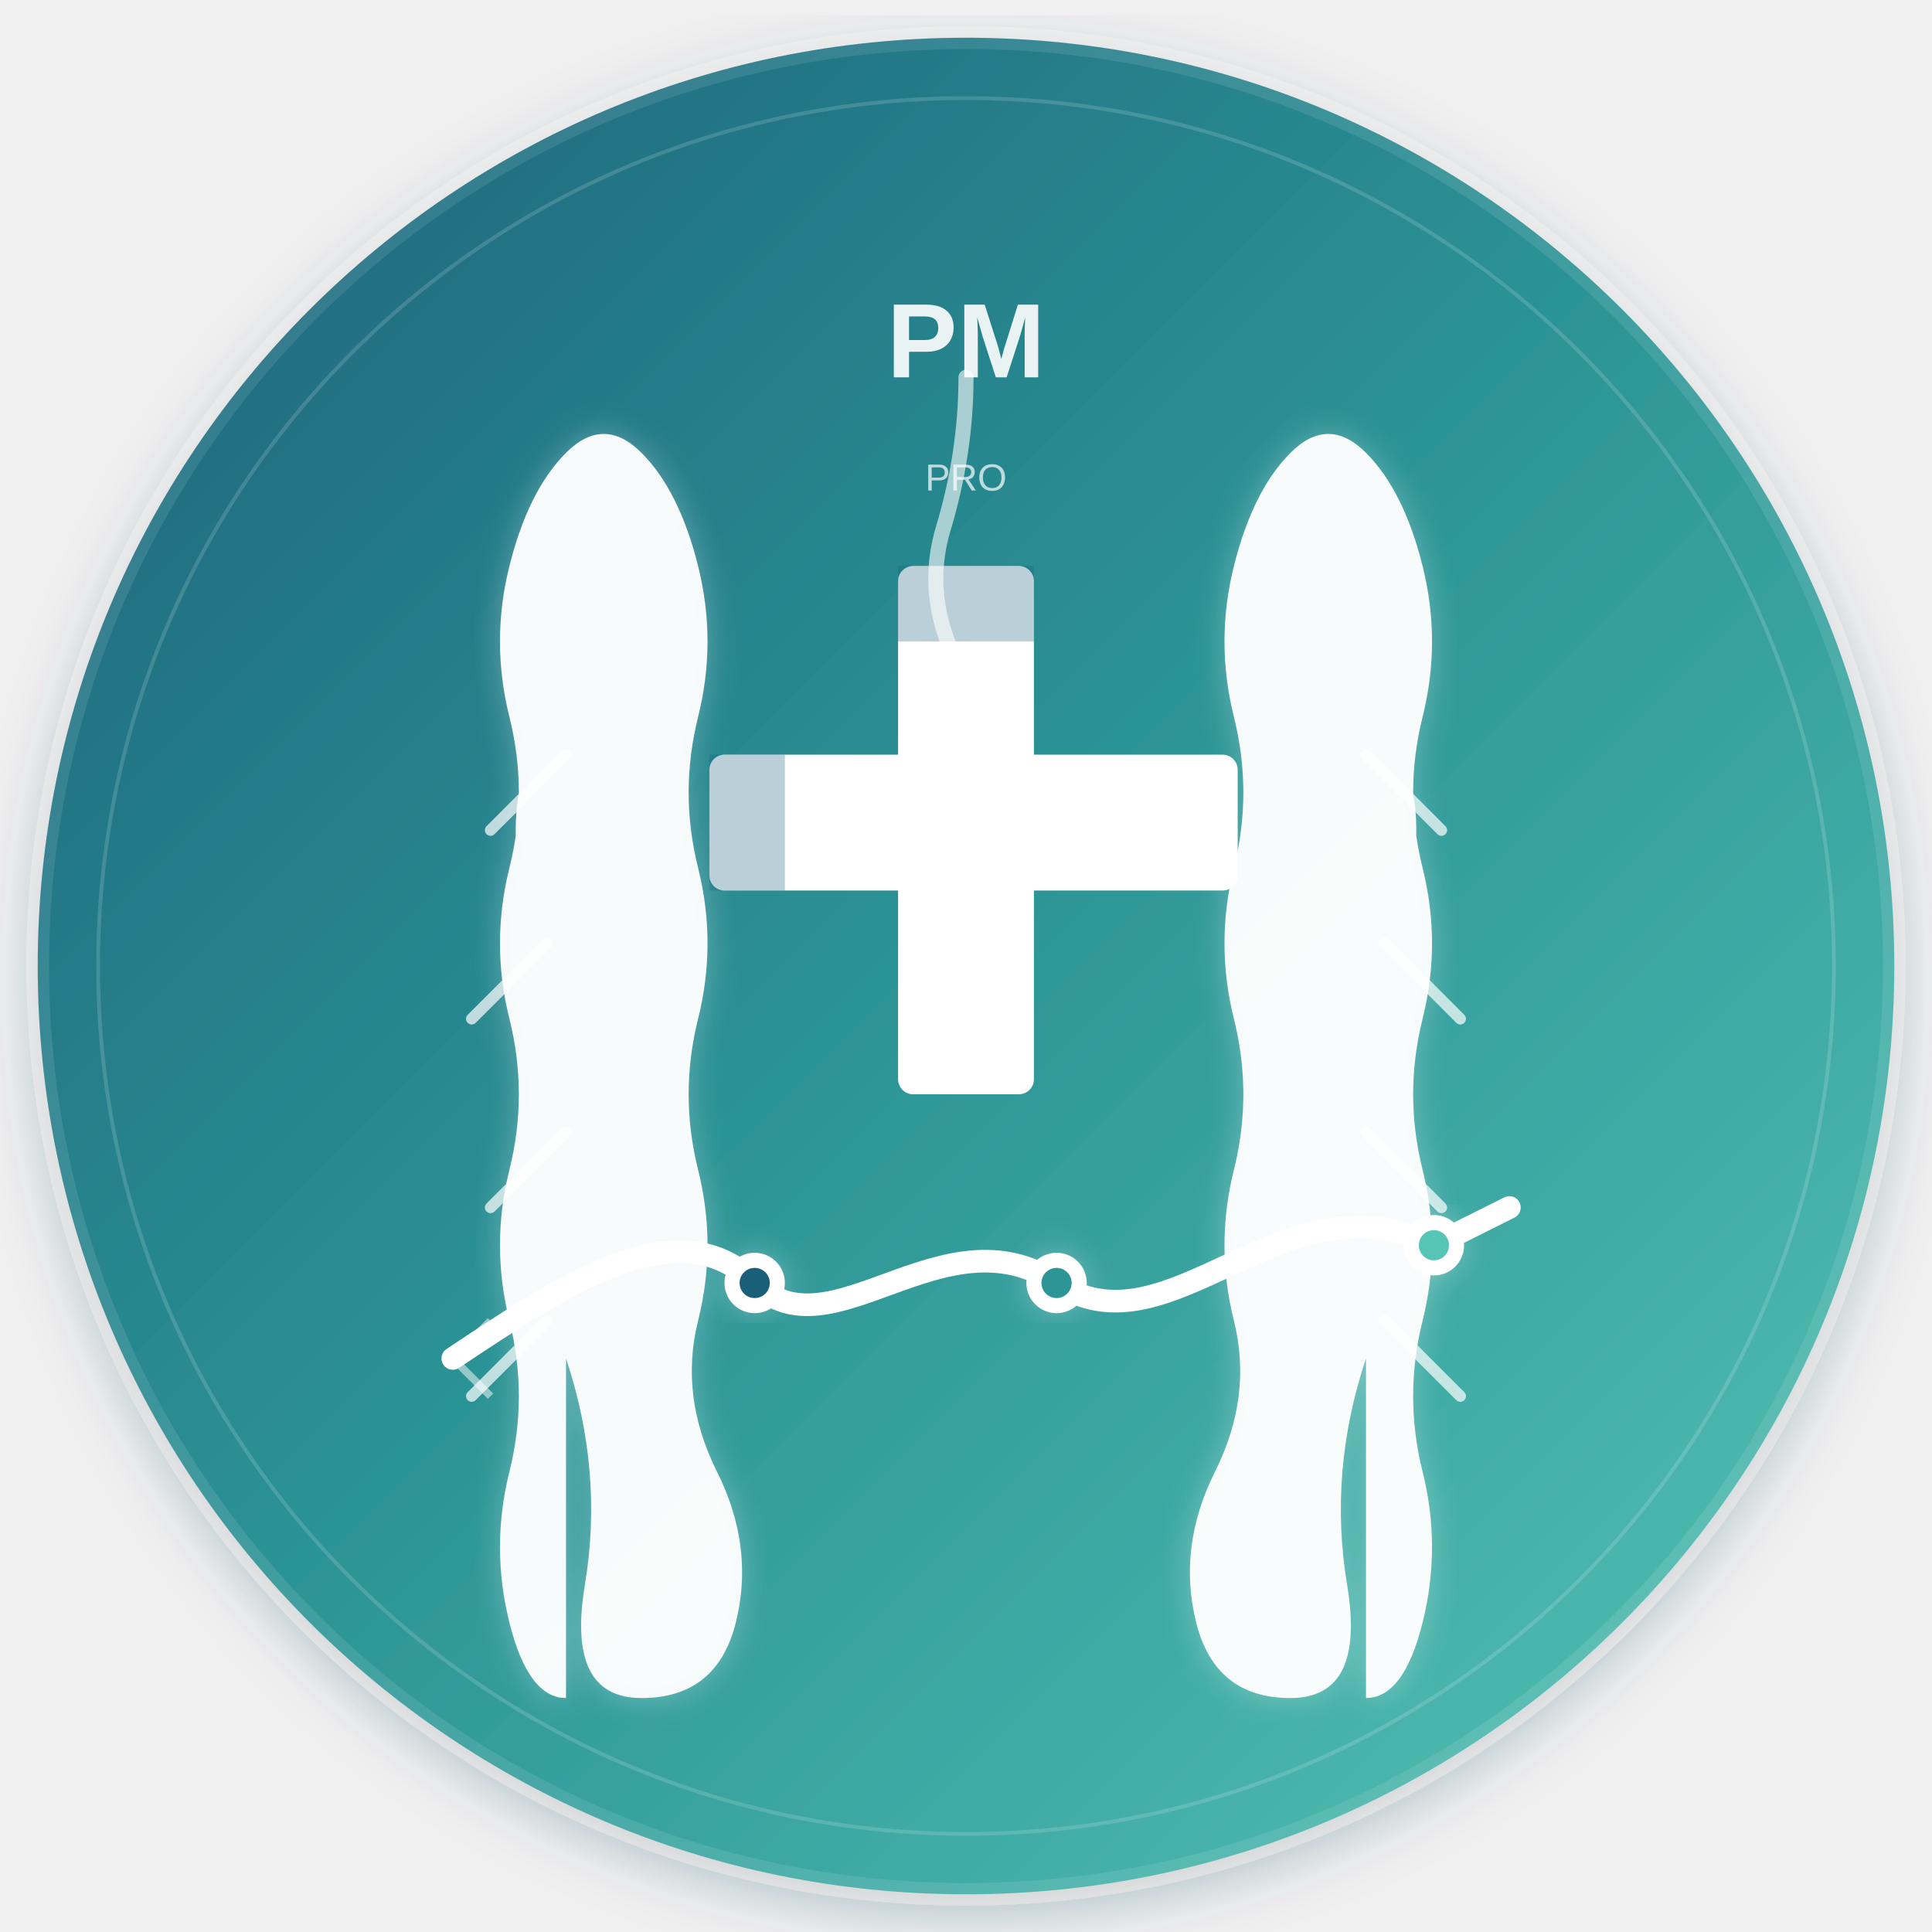
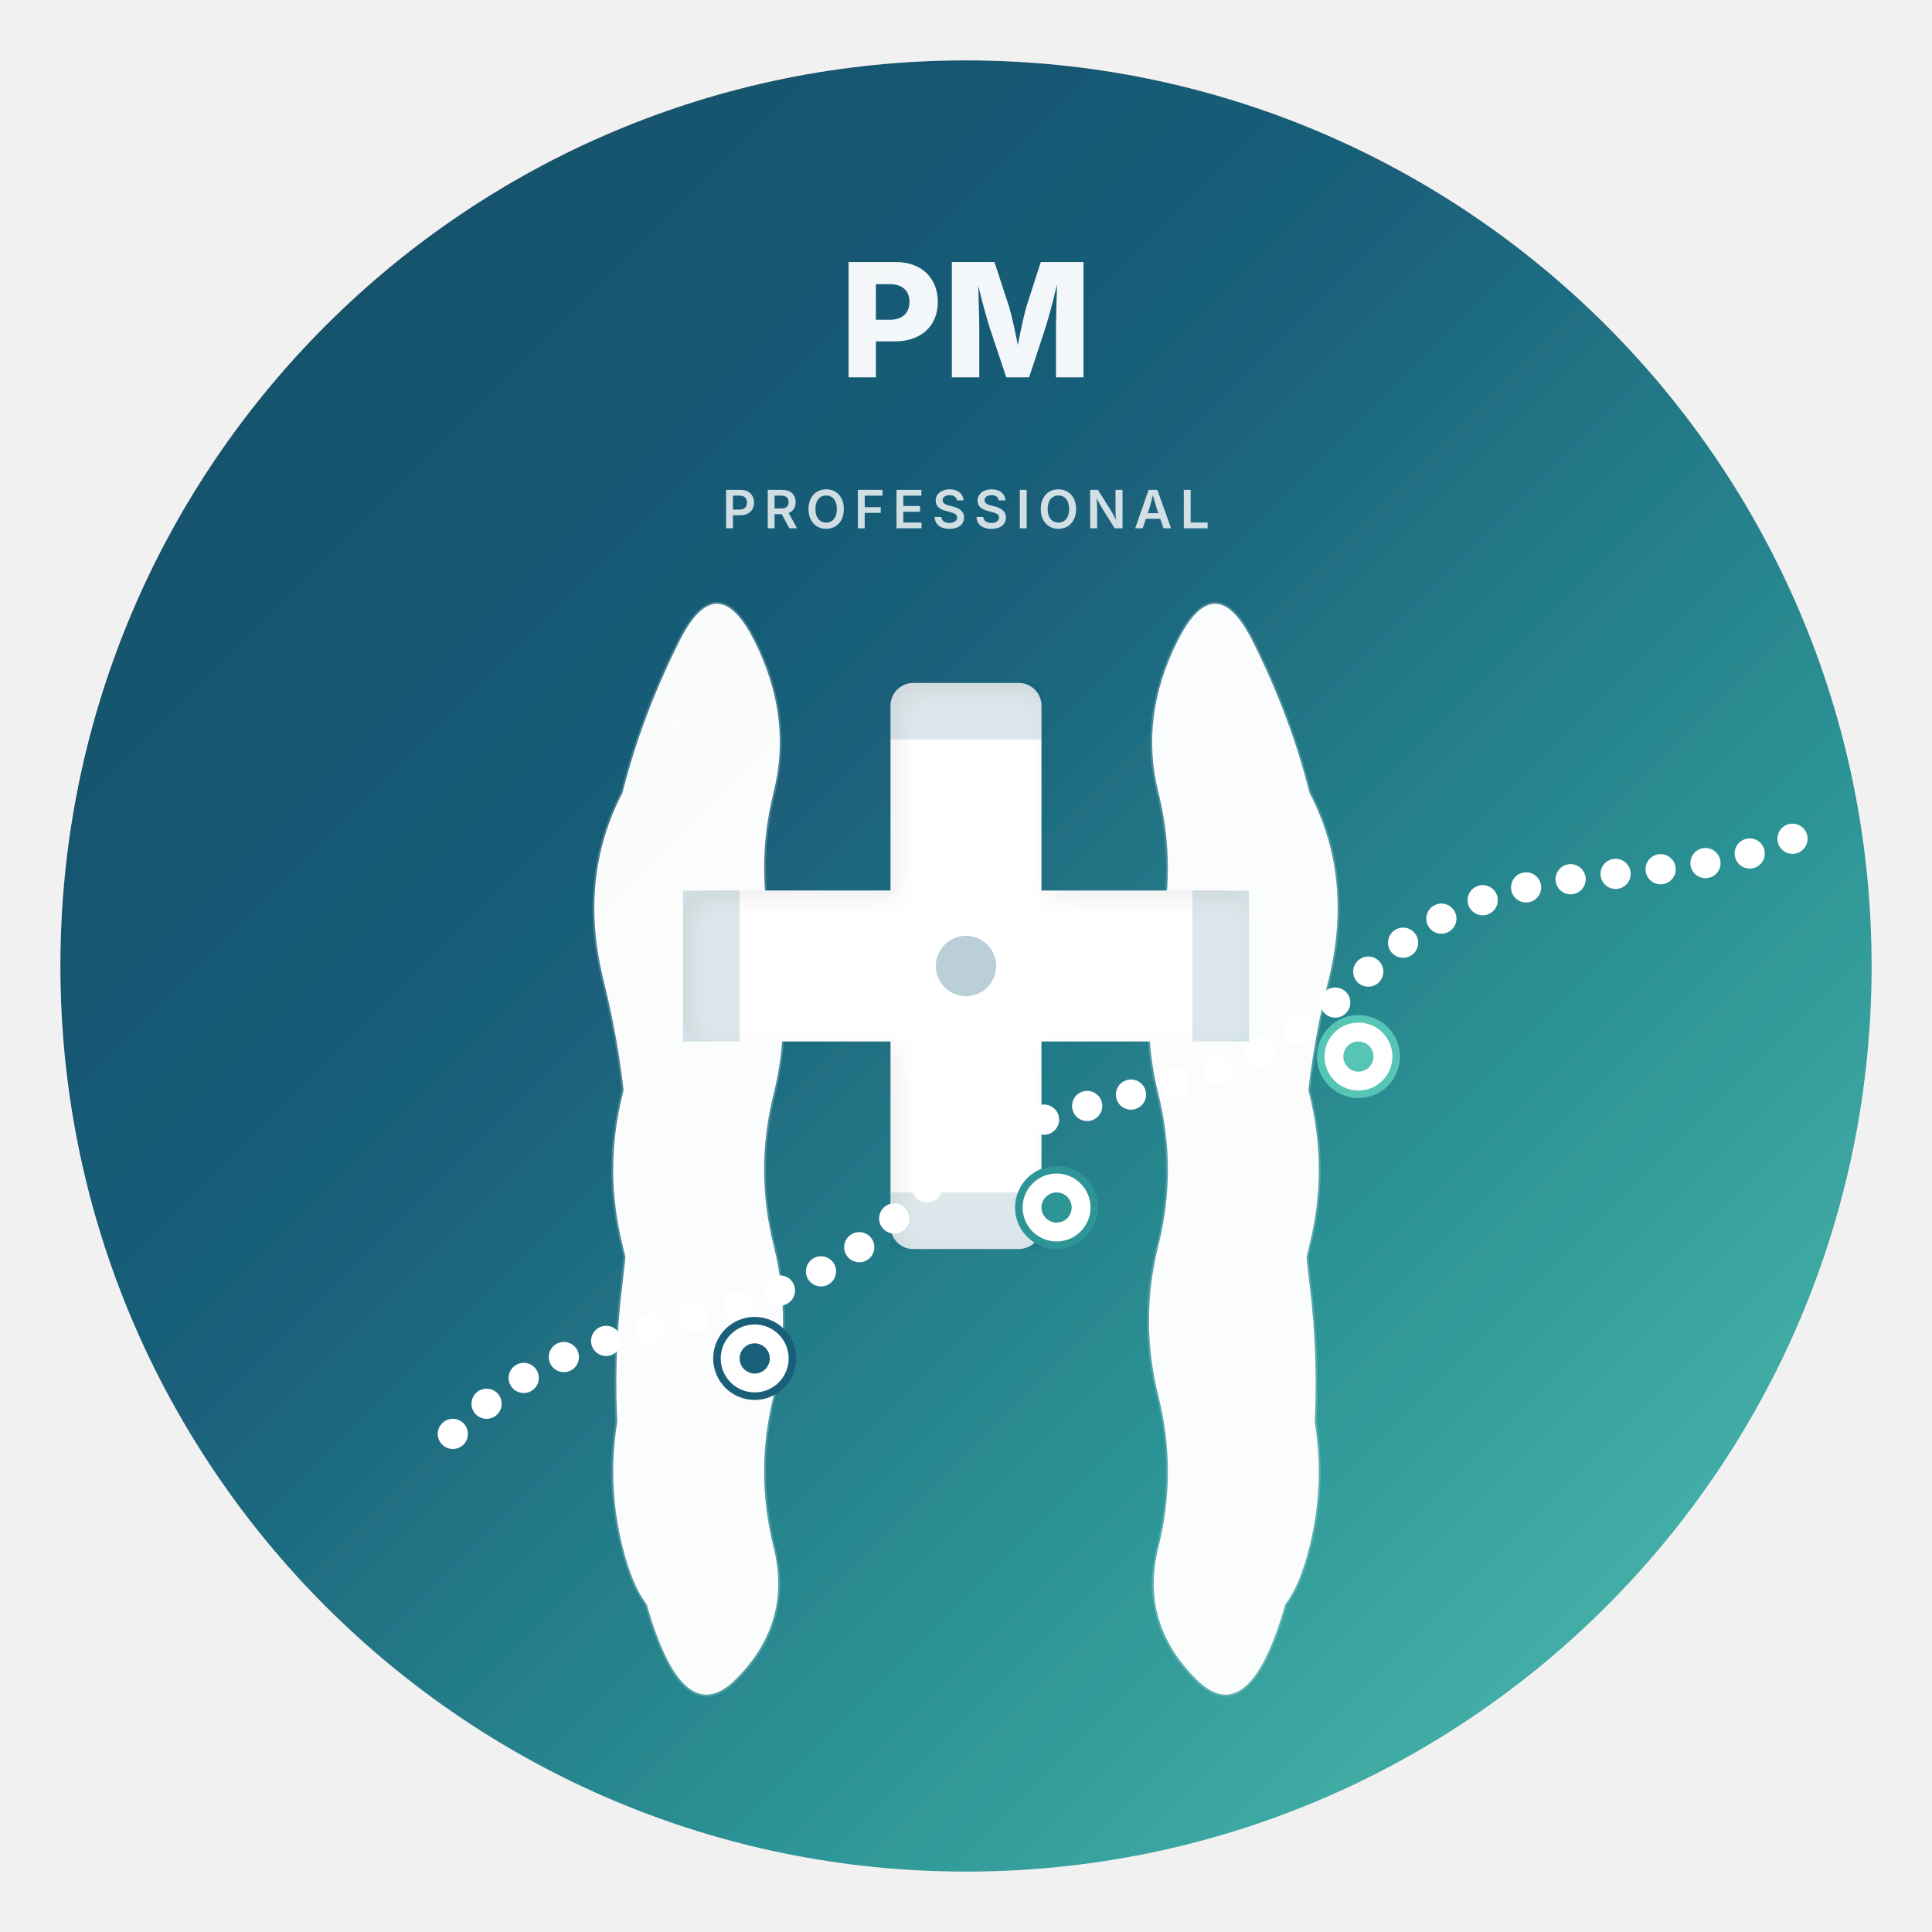
<svg xmlns="http://www.w3.org/2000/svg" viewBox="0 0 512 512">
  <defs>
-     <linearGradient id="gradientBg" x1="0%" y1="0%" x2="100%" y2="100%">
-       <stop offset="0%" stop-color="#1A5F7A" />
-       <stop offset="50%" stop-color="#2D9596" />
+     <linearGradient id="premiumGradient" x1="0%" y1="0%" x2="100%" y2="100%">
+       <stop offset="0%" stop-color="#0D4B63" />
+       <stop offset="40%" stop-color="#1A5F7A" />
+       <stop offset="70%" stop-color="#2D9596" />
      <stop offset="100%" stop-color="#57C5B6" />
    </linearGradient>
-     <filter id="shadow" x="-20%" y="-20%" width="140%" height="140%">
-       <feDropShadow dx="0" dy="4" stdDeviation="8" flood-color="#0D4B63" flood-opacity="0.3" />
-     </filter>
-     <filter id="glow">
-       <feGaussianBlur stdDeviation="4" result="blur" />
-       <feFlood flood-color="#FFFFFF" flood-opacity="0.3" />
+     <filter id="softGlow" x="-20%" y="-20%" width="140%" height="140%">
+       <feGaussianBlur in="SourceAlpha" stdDeviation="6" result="blur" />
+       <feFlood flood-color="#FFFFFF" flood-opacity="0.15" />
      <feComposite in2="blur" operator="in" />
      <feMerge>
        <feMergeNode />
        <feMergeNode in="SourceGraphic" />
      </feMerge>
    </filter>
+     <filter id="innerShadow">
+       <feOffset dx="2" dy="2" />
+       <feGaussianBlur stdDeviation="3" result="offset-blur" />
+       <feComposite operator="out" in="SourceGraphic" in2="offset-blur" result="inverse" />
+       <feFlood flood-color="#000000" flood-opacity="0.15" result="color" />
+       <feComposite operator="in" in="color" in2="inverse" result="shadow" />
+       <feComposite operator="over" in="shadow" in2="SourceGraphic" />
+     </filter>
  </defs>
-   <circle cx="256" cy="256" r="246" fill="url(#gradientBg)" filter="url(#shadow)" stroke="#FFFFFF" stroke-width="6" stroke-opacity="0.1" />
-   <circle cx="256" cy="256" r="230" fill="none" stroke="#FFFFFF" stroke-width="1" stroke-opacity="0.15" />
-   <path d="M150 180             Q130 210, 140 240            Q150 270, 145 300            Q140 330, 150 360            Q160 390, 155 420            Q150 450, 170 450            Q190 450, 195 430            Q200 410, 190 390            Q180 370, 185 350            Q190 330, 185 310            Q180 290, 185 270            Q190 250, 185 230            Q180 210, 185 190            Q190 170, 185 150            Q180 130, 170 120            Q160 110, 150 120            Q140 130, 135 150            Q130 170, 135 190            Q140 210, 135 230            Q130 250, 135 270            Q140 290, 135 310            Q130 330, 135 350            Q140 370, 135 390            Q130 410, 135 430            Q140 450, 150 450            Z" fill="#FFFFFF" fill-opacity="0.95" filter="url(#glow)" />
-   <path d="M150 200 L130 220" stroke="#FFFFFF" stroke-width="3" stroke-opacity="0.7" stroke-linecap="round" />
-   <path d="M145 250 L125 270" stroke="#FFFFFF" stroke-width="3" stroke-opacity="0.7" stroke-linecap="round" />
-   <path d="M150 300 L130 320" stroke="#FFFFFF" stroke-width="3" stroke-opacity="0.7" stroke-linecap="round" />
-   <path d="M145 350 L125 370" stroke="#FFFFFF" stroke-width="3" stroke-opacity="0.7" stroke-linecap="round" />
-   <path d="M362 180             Q382 210, 372 240            Q362 270, 367 300            Q372 330, 362 360            Q352 390, 357 420            Q362 450, 342 450            Q322 450, 317 430            Q312 410, 322 390            Q332 370, 327 350            Q322 330, 327 310            Q332 290, 327 270            Q322 250, 327 230            Q332 210, 327 190            Q322 170, 327 150            Q332 130, 342 120            Q352 110, 362 120            Q372 130, 377 150            Q382 170, 377 190            Q372 210, 377 230            Q382 250, 377 270            Q372 290, 377 310            Q382 330, 377 350            Q372 370, 377 390            Q382 410, 377 430            Q372 450, 362 450            Z" fill="#FFFFFF" fill-opacity="0.95" filter="url(#glow)" />
-   <path d="M362 200 L382 220" stroke="#FFFFFF" stroke-width="3" stroke-opacity="0.7" stroke-linecap="round" />
-   <path d="M367 250 L387 270" stroke="#FFFFFF" stroke-width="3" stroke-opacity="0.7" stroke-linecap="round" />
-   <path d="M362 300 L382 320" stroke="#FFFFFF" stroke-width="3" stroke-opacity="0.7" stroke-linecap="round" />
-   <path d="M367 350 L387 370" stroke="#FFFFFF" stroke-width="3" stroke-opacity="0.7" stroke-linecap="round" />
-   <rect x="238" y="150" width="36" height="140" rx="4" fill="#FFFFFF" />
-   <rect x="188" y="200" width="140" height="36" rx="4" fill="#FFFFFF" />
-   <rect x="238" y="150" width="36" height="20" fill="#1A5F7A" fill-opacity="0.3" />
-   <rect x="188" y="200" width="20" height="36" fill="#1A5F7A" fill-opacity="0.3" />
-   <path d="M120 360             C150 340, 180 320, 200 340            C220 360, 250 320, 280 340            C310 360, 340 310, 380 330            L400 320" fill="none" stroke="#FFFFFF" stroke-width="6" stroke-linecap="round" stroke-linejoin="round" />
-   <g filter="url(#glow)">
-     <circle cx="200" cy="340" r="8" fill="#FFFFFF" />
-     <circle cx="280" cy="340" r="8" fill="#FFFFFF" />
-     <circle cx="380" cy="330" r="8" fill="#FFFFFF" />
+   <circle cx="256" cy="256" r="240" fill="url(#premiumGradient)" filter="url(#softGlow)" />
+   <path d="M180 190             Q150 220, 160 260            Q170 300, 165 340            Q160 380, 170 420            Q180 460, 195 445            Q210 430, 205 410            Q200 390, 205 370            Q210 350, 205 330            Q200 310, 205 290            Q210 270, 205 250            Q200 230, 205 210            Q210 190, 200 170            Q190 150, 180 170            Q170 190, 165 210            Q160 230, 165 250            Q170 270, 165 290            Q160 310, 165 330            Q170 350, 165 370            Q160 390, 165 410            Q170 430, 180 430            Z" fill="#FFFFFF" fill-opacity="0.98" stroke="#FFFFFF" stroke-width="1" stroke-opacity="0.2" />
+   <path d="M332 190             Q362 220, 352 260            Q342 300, 347 340            Q352 380, 342 420            Q332 460, 317 445            Q302 430, 307 410            Q312 390, 307 370            Q302 350, 307 330            Q312 310, 307 290            Q302 270, 307 250            Q312 230, 307 210            Q302 190, 312 170            Q322 150, 332 170            Q342 190, 347 210            Q352 230, 347 250            Q342 270, 347 290            Q352 310, 347 330            Q342 350, 347 370            Q352 390, 347 410            Q342 430, 332 430            Z" fill="#FFFFFF" fill-opacity="0.98" stroke="#FFFFFF" stroke-width="1" stroke-opacity="0.2" />
+   <g transform="translate(256 256)" filter="url(#innerShadow)">
+     <rect x="-20" y="-75" width="40" height="150" rx="6" fill="#FFFFFF" />
+     <rect x="-75" y="-20" width="150" height="40" rx="6" fill="#FFFFFF" />
+     <rect x="-20" y="-75" width="40" height="15" fill="#1A5F7A" fill-opacity="0.15" />
+     <rect x="-20" y="60" width="40" height="15" fill="#1A5F7A" fill-opacity="0.15" />
+     <rect x="-75" y="-20" width="15" height="40" fill="#1A5F7A" fill-opacity="0.15" />
+     <rect x="60" y="-20" width="15" height="40" fill="#1A5F7A" fill-opacity="0.15" />
+     <circle cx="0" cy="0" r="8" fill="#1A5F7A" fill-opacity="0.3" />
  </g>
-   <circle cx="200" cy="340" r="4" fill="#1A5F7A" />
-   <circle cx="280" cy="340" r="4" fill="#2D9596" />
-   <circle cx="380" cy="330" r="4" fill="#57C5B6" />
-   <text x="256" y="100" text-anchor="middle" font-family="Arial, sans-serif" font-size="28" font-weight="700" fill="#FFFFFF" fill-opacity="0.9">
+   <path d="M120 380             C160 340, 200 360, 240 320            C280 280, 320 300, 360 260            C400 220, 440 240, 480 220" fill="none" stroke="#FFFFFF" stroke-width="8" stroke-linecap="round" stroke-dasharray="0 12" />
+   <g>
+     <circle cx="200" cy="360" r="10" fill="#FFFFFF" stroke="#1A5F7A" stroke-width="2" />
+     <circle cx="280" cy="320" r="10" fill="#FFFFFF" stroke="#2D9596" stroke-width="2" />
+     <circle cx="360" cy="280" r="10" fill="#FFFFFF" stroke="#57C5B6" stroke-width="2" />
+     <circle cx="200" cy="360" r="4" fill="#1A5F7A" />
+     <circle cx="280" cy="320" r="4" fill="#2D9596" />
+     <circle cx="360" cy="280" r="4" fill="#57C5B6" />
+   </g>
+   <text x="256" y="100" text-anchor="middle" font-family="'Inter', -apple-system, sans-serif" font-size="42" font-weight="800" fill="#FFFFFF" opacity="0.95">
    PM
  </text>
-   <text x="256" y="130" text-anchor="middle" font-family="Arial, sans-serif" font-size="10" font-weight="500" fill="#FFFFFF" fill-opacity="0.7">
-     PRO
+   <text x="256" y="140" text-anchor="middle" font-family="'Inter', -apple-system, sans-serif" font-size="14" font-weight="600" fill="#FFFFFF" opacity="0.8" letter-spacing="2">
+     PROFESSIONAL
  </text>
-   <line x1="120" y1="360" x2="130" y2="350" stroke="#FFFFFF" stroke-width="2" stroke-opacity="0.5" />
-   <line x1="120" y1="360" x2="130" y2="370" stroke="#FFFFFF" stroke-width="2" stroke-opacity="0.5" />
-   <path d="M256 100             Q256 120, 250 140            Q244 160, 256 180" fill="none" stroke="#FFFFFF" stroke-width="4" stroke-opacity="0.6" stroke-linecap="round" />
</svg>
